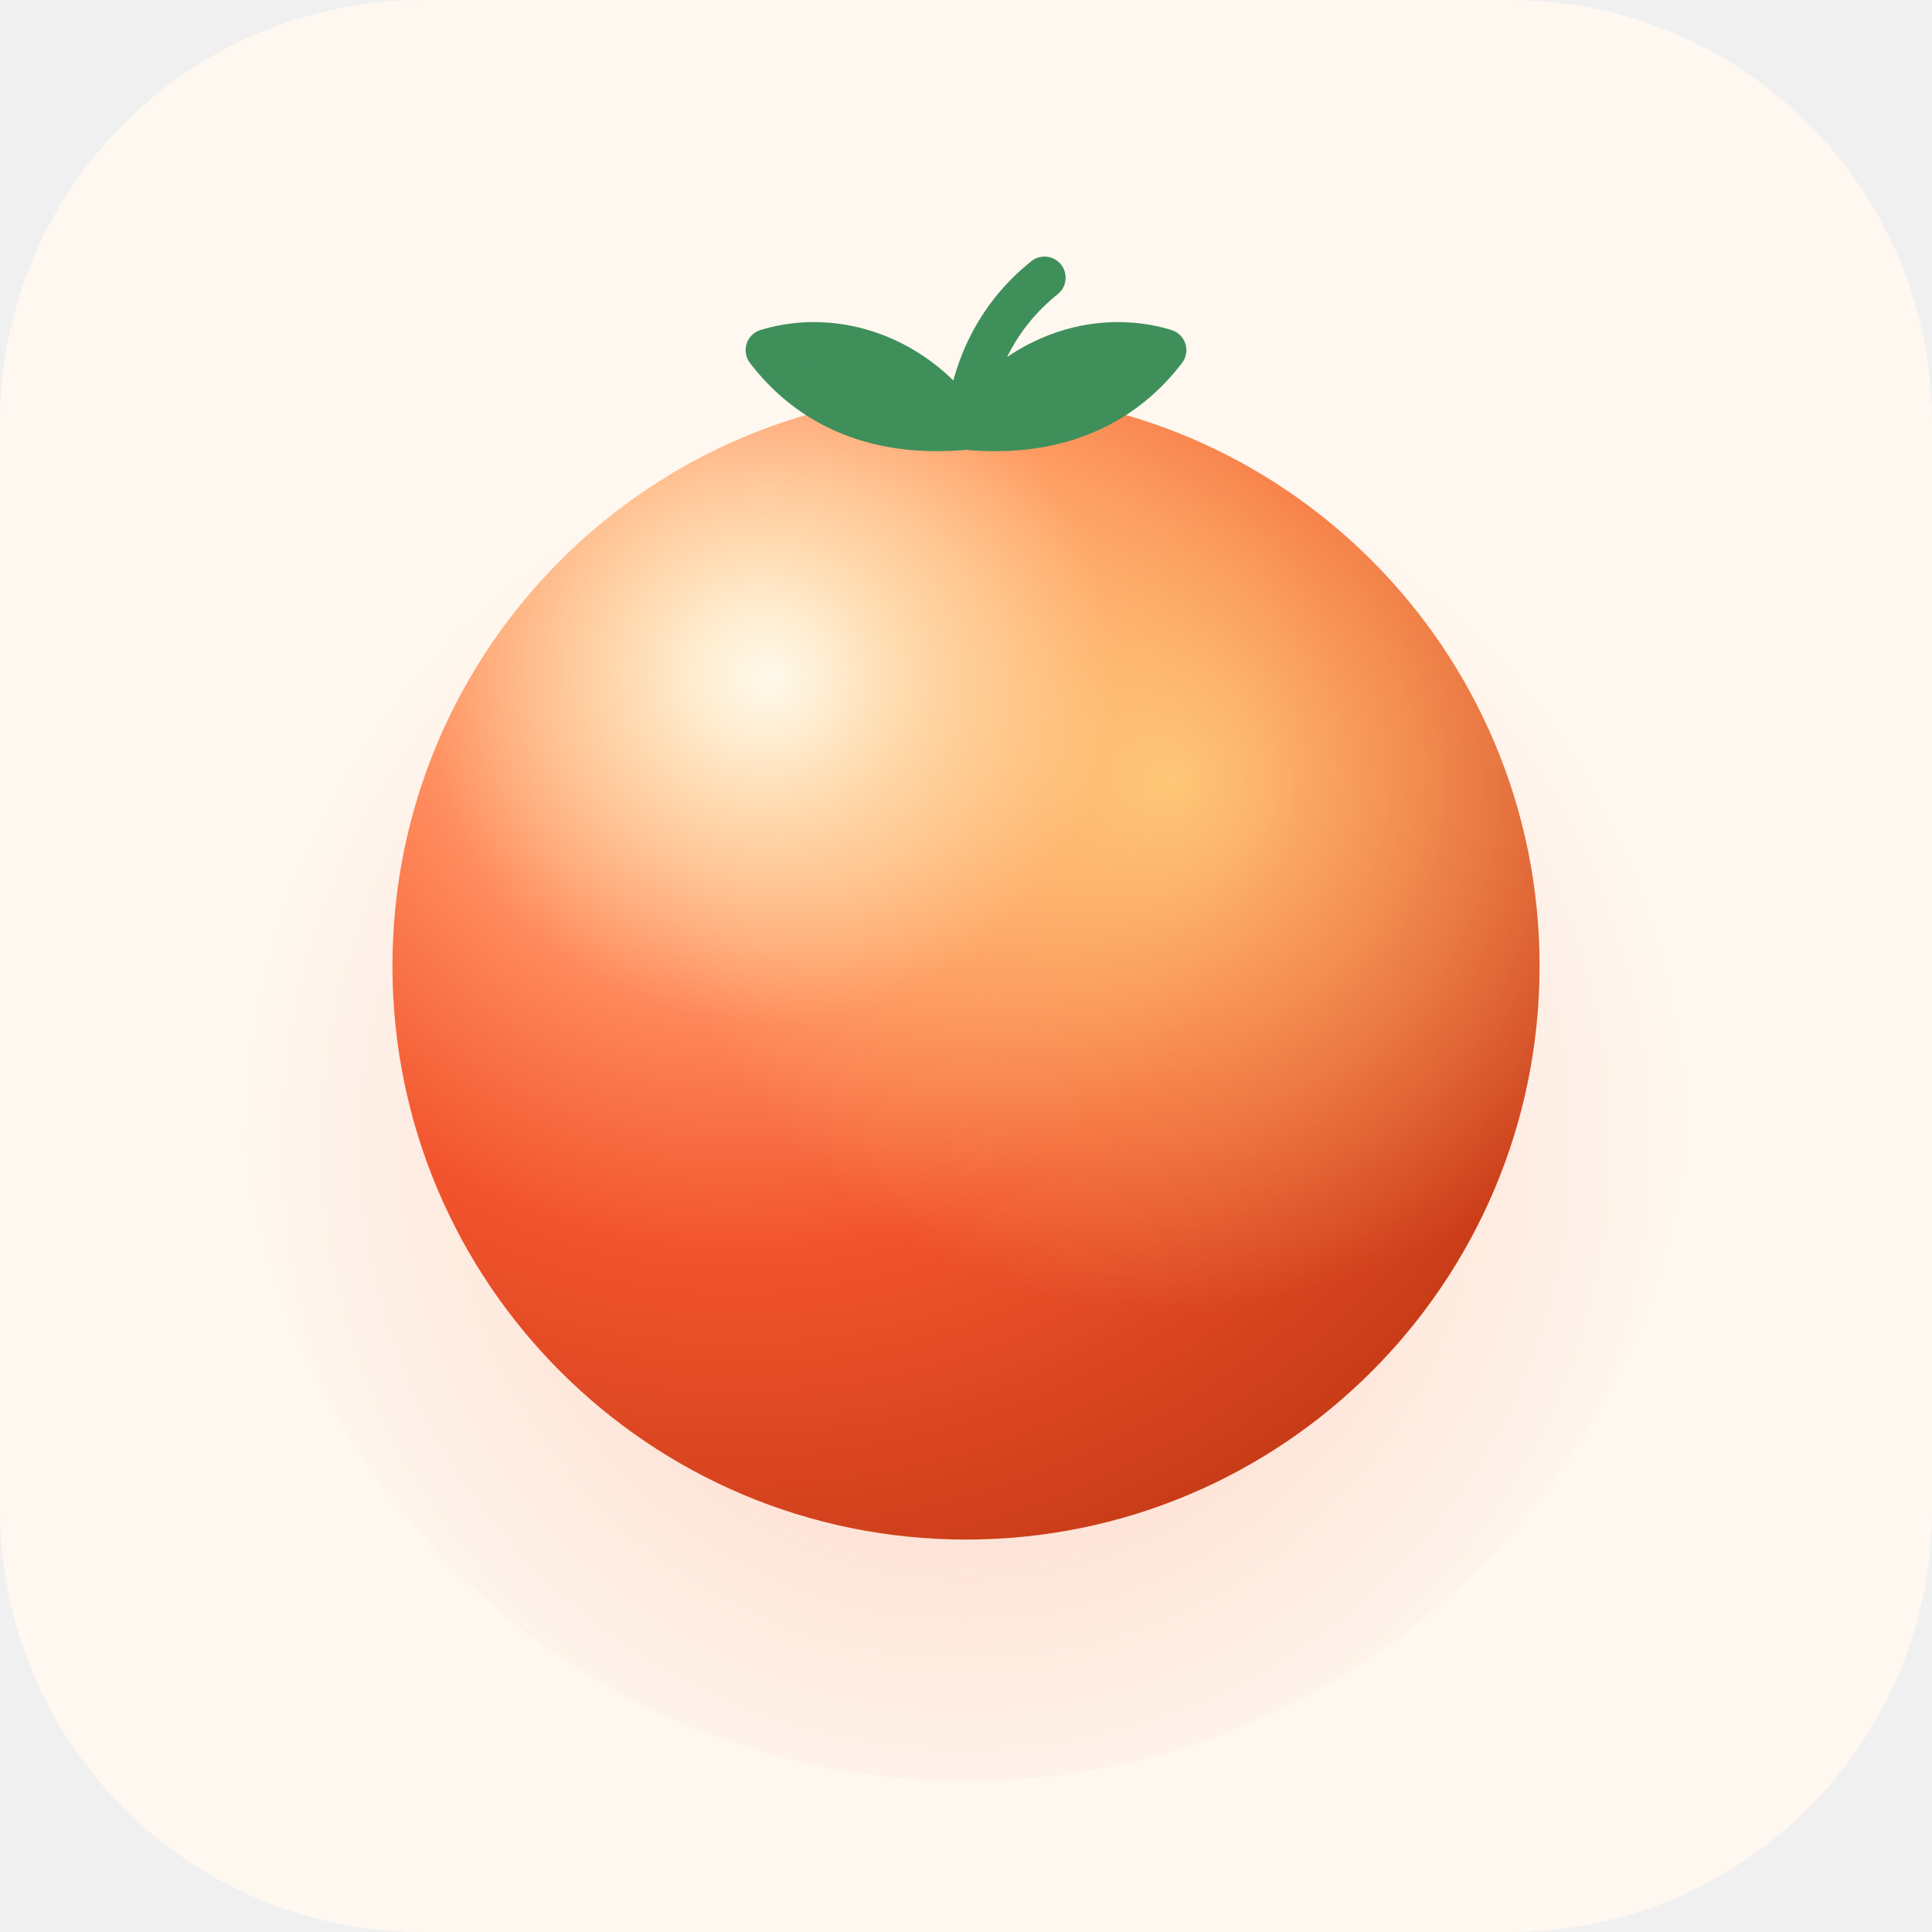
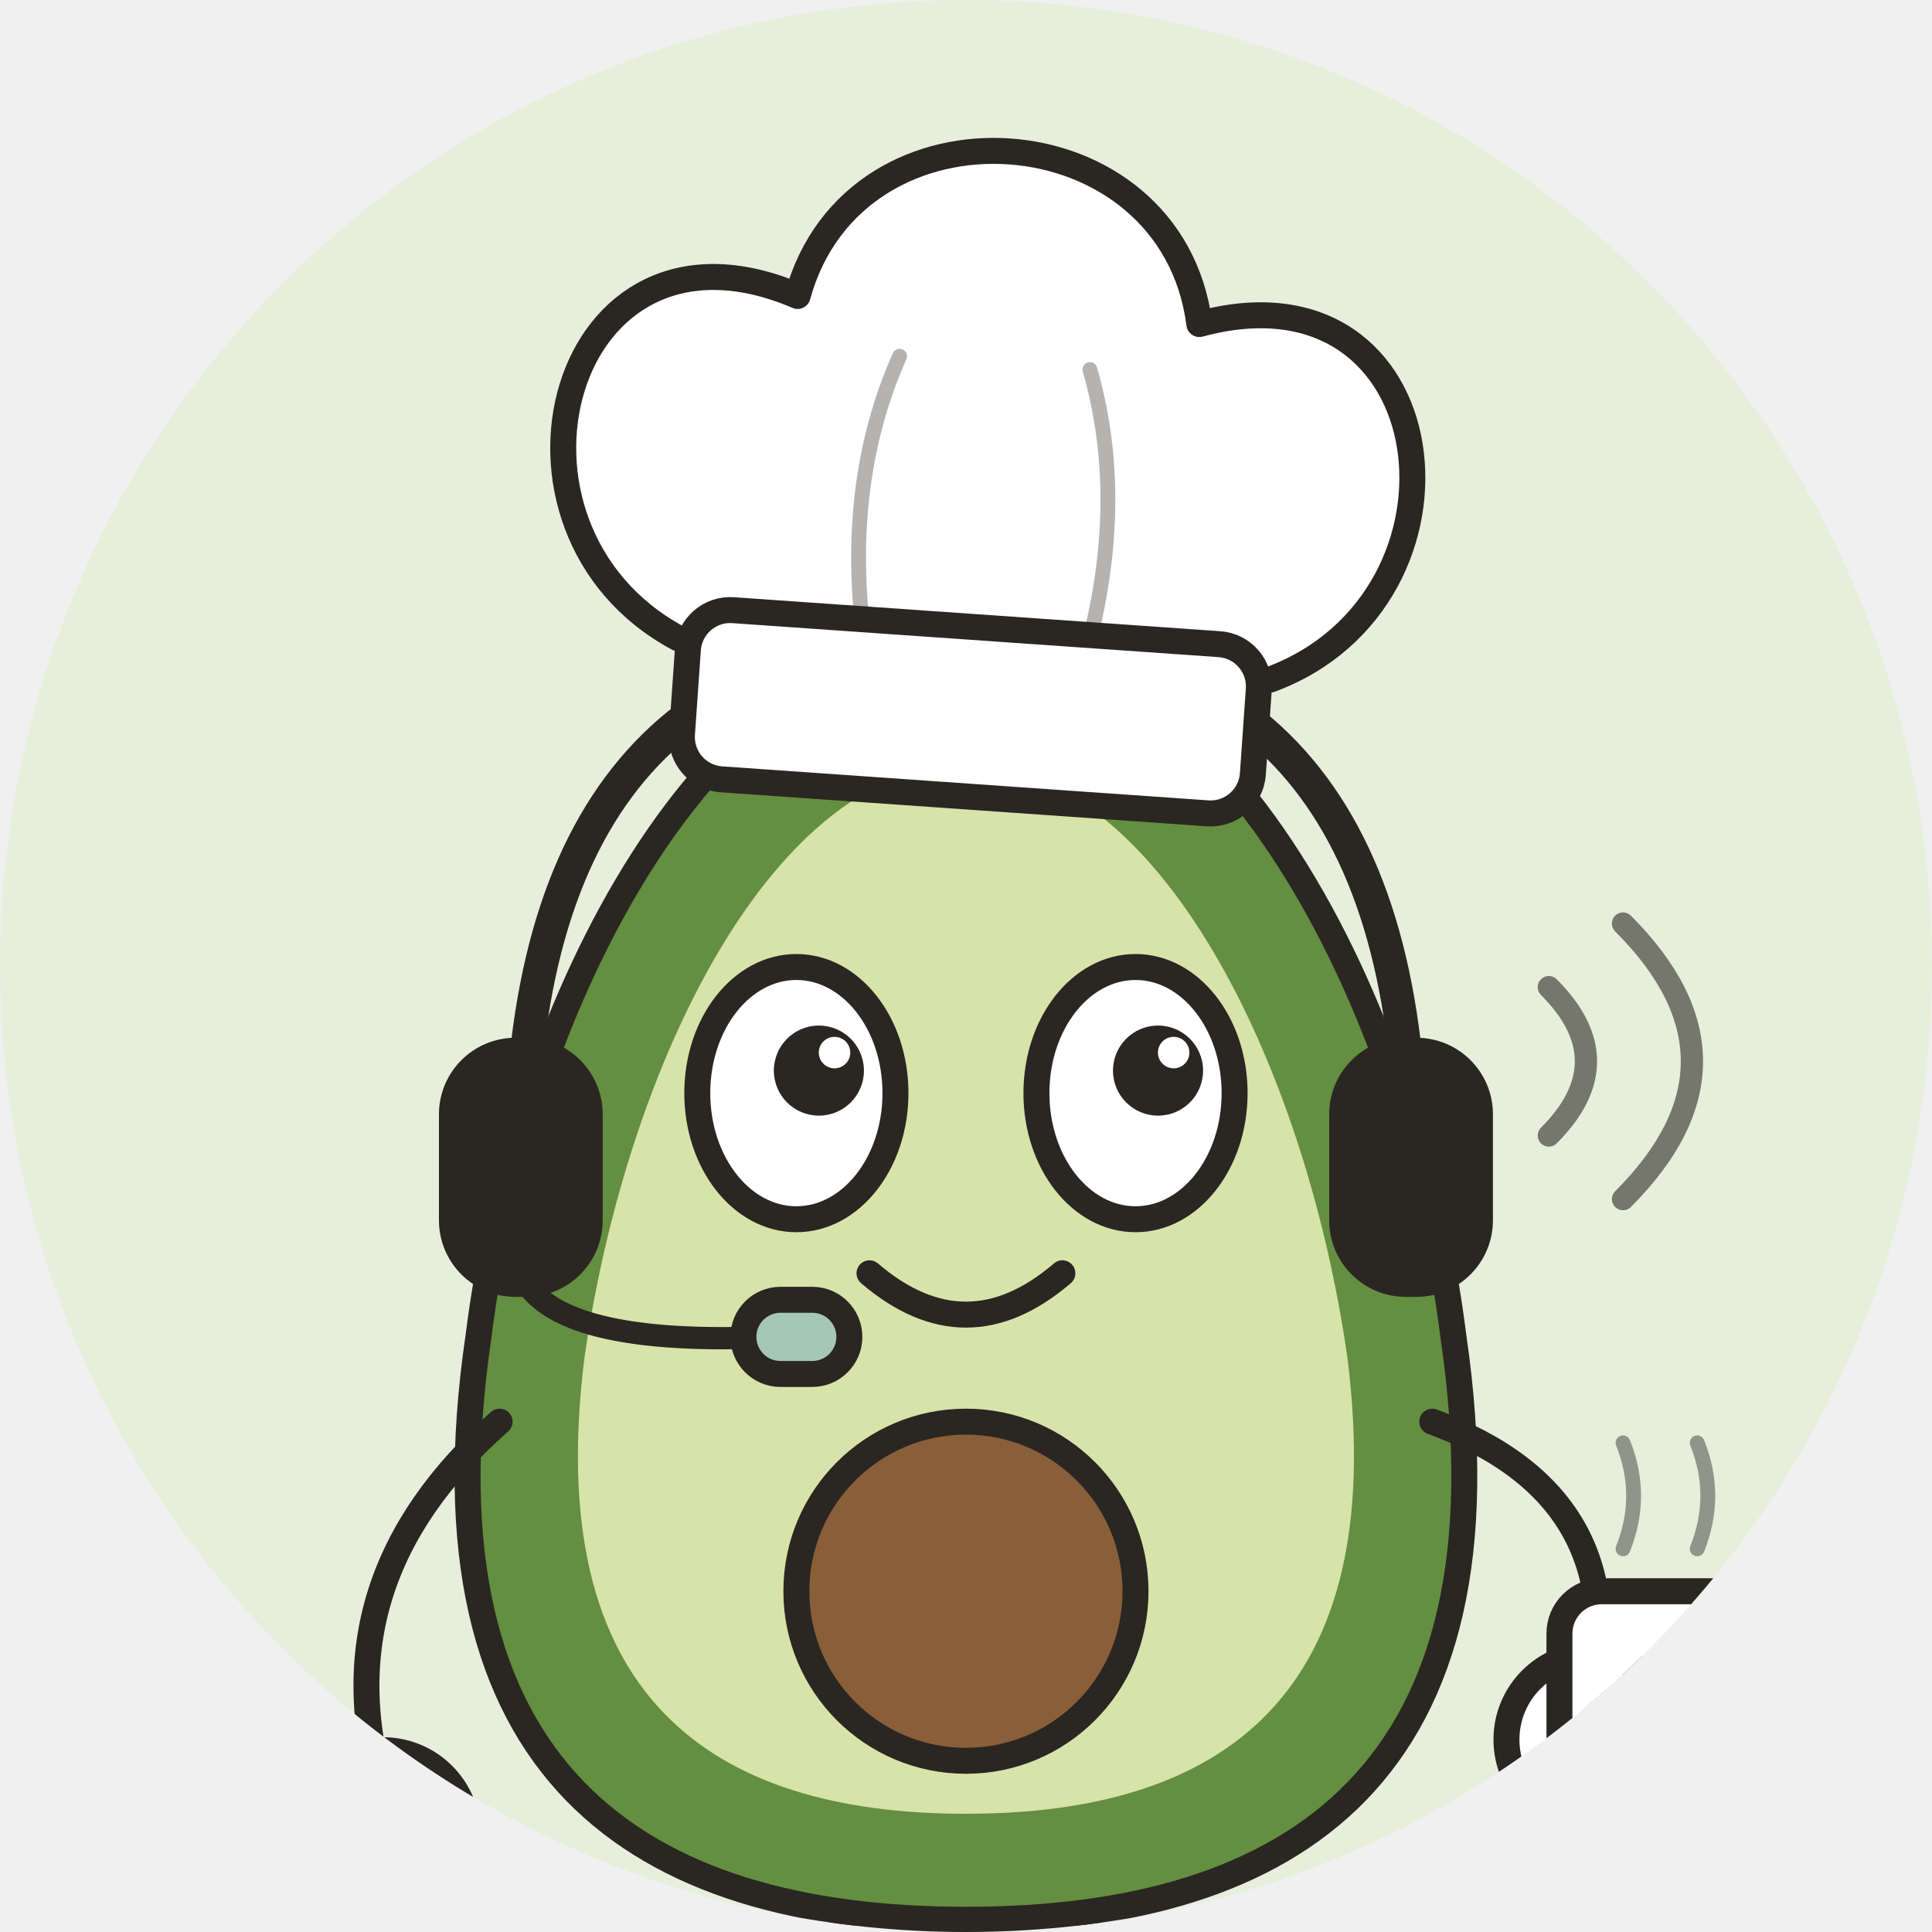
<svg xmlns="http://www.w3.org/2000/svg" viewBox="0 0 64 64" width="64" height="64">
  <defs>
-     <radialGradient id="body" cx="0.3" cy="0.24" r="0.82">
-       <stop offset="0" stop-color="#ffe2b0" />
-       <stop offset="0.16" stop-color="#ffbb84" />
-       <stop offset="0.36" stop-color="#ff8a5c" />
-       <stop offset="0.62" stop-color="#f2542d" />
-       <stop offset="1" stop-color="#c93c18" />
-     </radialGradient>
-     <radialGradient id="warm" cx="0.68" cy="0.34" r="0.46">
-       <stop offset="0" stop-color="#ffd680" stop-opacity="0.85" />
-       <stop offset="1" stop-color="#ffd680" stop-opacity="0" />
-     </radialGradient>
-     <radialGradient id="shine" cx="0.33" cy="0.25" r="0.3">
-       <stop offset="0" stop-color="#fffbf0" stop-opacity="0.95" />
-       <stop offset="0.4" stop-color="#fff0d6" stop-opacity="0.5" />
-       <stop offset="1" stop-color="#ffe6be" stop-opacity="0" />
-     </radialGradient>
-     <radialGradient id="glow" cx="0.5" cy="0.56" r="0.5">
-       <stop offset="0" stop-color="#f2542d" stop-opacity="0.28" />
-       <stop offset="1" stop-color="#f2542d" stop-opacity="0" />
-     </radialGradient>
+     <clipPath id="sous-logo-clip">
+       <circle cx="32" cy="32" r="32" />
+     </clipPath>
  </defs>
-   <rect width="64" height="64" rx="14" fill="#fff8f0" />
-   <circle cx="32" cy="35" r="24" fill="url(#glow)" />
-   <circle cx="32" cy="32" r="19" fill="url(#body)" />
-   <circle cx="32" cy="32" r="19" fill="url(#warm)" />
-   <circle cx="32" cy="32" r="19" fill="url(#shine)" />
-   <path d="M32 14.2c-1.6-2.4-4.3-3.3-6.6-2.6 1.3 1.7 3.4 2.9 6.6 2.6zm0 0c1.6-2.4 4.3-3.3 6.6-2.6-1.3 1.7-3.4 2.9-6.6 2.6zm0 0c.2-2.1 1.1-3.8 2.6-5" fill="#3f8f5b" stroke="#3f8f5b" stroke-width="1.4" stroke-linecap="round" stroke-linejoin="round" />
+   <g clip-path="url(#sous-logo-clip)">
+     <circle cx="32" cy="32" r="32" fill="#E7EFDC" />
+     <svg x="9.45" y="4.034" width="50.652" height="68.943" viewBox="0 0 288.55 392.758" preserveAspectRatio="none" fill="none" overflow="visible">
+       <g id="Group">
+         <path id="Vector" d="M106.45 331.308C103.783 349.975 101.117 365.308 98.45 377.308" stroke="#2A2622" stroke-width="4.9" stroke-linecap="round" stroke-linejoin="round" />
+         <path id="Vector_2" d="M150.45 331.308C153.117 349.975 155.783 365.308 158.45 377.308" stroke="#2A2622" stroke-width="4.9" stroke-linecap="round" stroke-linejoin="round" />
+         <path id="Vector_3" d="M70.45 381.308C83.783 373.308 95.783 373.308 106.45 381.308C95.783 389.308 83.783 391.975 70.45 389.308V381.308Z" fill="#2A2622" stroke="#2A2622" stroke-width="4.9" stroke-linecap="round" stroke-linejoin="round" />
+         <path id="Vector_4" d="M150.45 381.308C162.45 373.308 175.117 373.308 188.45 381.308C176.45 389.308 163.783 391.975 150.45 389.308V381.308Z" fill="#2A2622" stroke="#2A2622" stroke-width="4.9" stroke-linecap="round" stroke-linejoin="round" />
+         <path id="Vector_5" d="M128.45 97.308C176.45 97.308 212.45 165.308 220.45 229.308C232.45 311.308 190.45 339.308 128.45 339.308C66.45 339.308 24.45 311.308 36.45 229.308C44.45 165.308 80.45 97.308 128.45 97.308Z" fill="#648E40" stroke="#2A2622" stroke-width="4.9" stroke-linecap="round" stroke-linejoin="round" />
+         <path id="Vector_6" d="M128.45 121.308C164.45 121.308 192.45 177.308 200.45 233.308C208.45 297.308 176.45 319.308 128.45 319.308C80.45 319.308 48.45 297.308 56.45 233.308C64.45 177.308 92.45 121.308 128.45 121.308Z" fill="#D7E3A9" />
+         <path id="Vector_7" d="M128.45 309.308C146.123 309.308 160.45 294.981 160.45 277.308C160.45 259.635 146.123 245.308 128.45 245.308C110.777 245.308 96.45 259.635 96.45 277.308C96.45 294.981 110.777 309.308 128.45 309.308Z" fill="#895F39" stroke="#2A2622" stroke-width="4.9" stroke-linecap="round" stroke-linejoin="round" />
+         <path id="Vector_8" d="M96.45 207.108C106.778 207.108 115.15 196.453 115.15 183.308C115.15 170.164 106.778 159.508 96.45 159.508C86.122 159.508 77.75 170.164 77.75 183.308C77.75 196.453 86.122 207.108 96.45 207.108Z" fill="white" stroke="#2A2622" stroke-width="4.9" stroke-linecap="round" stroke-linejoin="round" />
+         <path id="Vector_9" d="M160.45 207.108C170.778 207.108 179.15 196.453 179.15 183.308C179.15 170.164 170.778 159.508 160.45 159.508C150.122 159.508 141.75 170.164 141.75 183.308C141.75 196.453 150.122 207.108 160.45 207.108Z" fill="white" stroke="#2A2622" stroke-width="4.9" stroke-linecap="round" stroke-linejoin="round" />
+         <path id="Vector_10" d="M100.7 187.558C105.394 187.558 109.2 183.753 109.2 179.058C109.2 174.364 105.394 170.558 100.7 170.558C96.006 170.558 92.2 174.364 92.2 179.058C92.2 183.753 96.006 187.558 100.7 187.558Z" fill="#2A2622" />
+         <path id="Vector_11" d="M103.65 178.628C105.29 178.628 106.62 177.299 106.62 175.658C106.62 174.018 105.29 172.688 103.65 172.688C102.01 172.688 100.68 174.018 100.68 175.658C100.68 177.299 102.01 178.628 103.65 178.628Z" fill="white" />
+         <path id="Vector_12" d="M164.7 187.558C169.394 187.558 173.2 183.753 173.2 179.058C173.2 174.364 169.394 170.558 164.7 170.558C160.006 170.558 156.2 174.364 156.2 179.058C156.2 183.753 160.006 187.558 164.7 187.558Z" fill="#2A2622" />
+         <path id="Vector_13" d="M167.65 178.628C169.29 178.628 170.62 177.299 170.62 175.658C170.62 174.018 169.29 172.688 167.65 172.688C166.01 172.688 164.68 174.018 164.68 175.658C164.68 177.299 166.01 178.628 167.65 178.628Z" fill="white" />
+         <path id="Vector_14" d="M110.25 217.308C122.383 227.708 134.517 227.708 146.65 217.308" stroke="#2A2622" stroke-width="4.9" stroke-linecap="round" stroke-linejoin="round" />
+         <path id="Vector_15" d="M44.45 197.308C44.45 130.642 72.45 97.308 128.45 97.308C184.45 97.308 212.45 130.642 212.45 197.308" stroke="#2A2622" stroke-width="6.3" stroke-linecap="round" stroke-linejoin="round" />
+         <path id="Vector_16" d="M45.45 175.308H43.45C36.823 175.308 31.45 180.681 31.45 187.308V207.308C31.45 213.936 36.823 219.308 43.45 219.308H45.45C52.077 219.308 57.45 213.936 57.45 207.308V187.308C57.45 180.681 52.077 175.308 45.45 175.308Z" fill="#2A2622" stroke="#2A2622" stroke-width="4.9" stroke-linecap="round" stroke-linejoin="round" />
+         <path id="Vector_17" d="M213.45 175.308H211.45C204.823 175.308 199.45 180.681 199.45 187.308V207.308C199.45 213.936 204.823 219.308 211.45 219.308H213.45C220.077 219.308 225.45 213.936 225.45 207.308V187.308C225.45 180.681 220.077 175.308 213.45 175.308Z" fill="#2A2622" stroke="#2A2622" stroke-width="4.9" stroke-linecap="round" stroke-linejoin="round" />
+         <path id="Vector_18" d="M44.45 217.308C48.45 226.642 64.45 230.642 92.45 229.308" stroke="#2A2622" stroke-width="4.2" stroke-linecap="round" stroke-linejoin="round" />
+         <path id="Vector_19" d="M99.45 222.308H93.45C89.584 222.308 86.45 225.442 86.45 229.308C86.45 233.174 89.584 236.308 93.45 236.308H99.45C103.316 236.308 106.45 233.174 106.45 229.308C106.45 225.442 103.316 222.308 99.45 222.308Z" fill="#A5C7B4" stroke="#2A2622" stroke-width="4.9" stroke-linecap="round" stroke-linejoin="round" />
+         <g id="Group_2">
+           <path id="Vector_20" d="M74.121 97.456C35.474 76.709 51.909 13.702 96.681 32.872C107.452 -6.473 167.306 -2.287 172.496 38.173C219.5 25.421 227.006 90.102 185.848 105.268L74.121 97.456Z" fill="white" stroke="#2A2622" stroke-width="4.9" stroke-linecap="round" stroke-linejoin="round" />
+           <path id="Vector_21" d="M108.596 91.847C107.145 74.37 109.591 58.502 115.935 44.243M152.489 94.916C156.358 77.811 156.144 61.757 151.847 46.754" stroke="#2A2622" stroke-opacity="0.35" stroke-width="2.8" stroke-linecap="round" stroke-linejoin="round" />
+           <path id="Vector_22" d="M176.291 98.585L84.515 92.168C80.108 91.86 76.285 95.183 75.977 99.59L74.861 115.551C74.552 119.959 77.876 123.782 82.283 124.09L174.059 130.507C178.466 130.816 182.289 127.493 182.597 123.085L183.714 107.124C184.022 102.716 180.699 98.894 176.291 98.585Z" fill="white" stroke="#2A2622" stroke-width="4.9" stroke-linecap="round" stroke-linejoin="round" />
+         </g>
+         <path id="Vector_23" d="M40.45 245.308C17.783 265.308 10.45 288.642 18.45 315.308" stroke="#2A2622" stroke-width="4.9" stroke-linecap="round" stroke-linejoin="round" />
+         <path id="Vector_24" d="M18.45 339.308C27.287 339.308 34.45 332.145 34.45 323.308C34.45 314.472 27.287 307.308 18.45 307.308C9.613 307.308 2.45 314.472 2.45 323.308C2.45 332.145 9.613 339.308 18.45 339.308Z" fill="white" stroke="#2A2622" stroke-width="4.9" stroke-linecap="round" stroke-linejoin="round" />
+         <path id="Vector_25" d="M216.45 245.308C241.783 254.642 251.783 271.975 246.45 297.308" stroke="#2A2622" stroke-width="4.9" stroke-linecap="round" stroke-linejoin="round" />
+         <path id="Vector_26" d="M246.45 321.308C255.287 321.308 262.45 314.145 262.45 305.308C262.45 296.472 255.287 289.308 246.45 289.308C237.613 289.308 230.45 296.472 230.45 305.308C230.45 314.145 237.613 321.308 246.45 321.308Z" fill="white" stroke="#2A2622" stroke-width="4.9" stroke-linecap="round" stroke-linejoin="round" />
+         <path id="Vector_27" d="M270.45 277.308H248.45C244.032 277.308 240.45 280.89 240.45 285.308V307.308C240.45 311.727 244.032 315.308 248.45 315.308H270.45C274.868 315.308 278.45 311.727 278.45 307.308V285.308C278.45 280.89 274.868 277.308 270.45 277.308Z" fill="white" stroke="#2A2622" stroke-width="4.9" stroke-linecap="round" stroke-linejoin="round" />
+         <path id="Vector_28" d="M278.45 287.308C289.117 292.642 289.117 298.642 278.45 305.308" stroke="#2A2622" stroke-width="4.2" stroke-linecap="round" stroke-linejoin="round" />
+         <path id="Vector_29" d="M252.45 269.308C255.117 262.642 255.117 255.975 252.45 249.308M266.45 269.308C269.117 262.642 269.117 255.975 266.45 249.308" stroke="#2A2622" stroke-opacity="0.45" stroke-width="2.8" stroke-linecap="round" stroke-linejoin="round" />
+         <path id="Vector_30" d="M238.45 163.308C247.783 172.642 247.783 181.975 238.45 191.308M252.45 151.308C269.783 168.642 269.783 185.975 252.45 203.308" stroke="#2A2622" stroke-opacity="0.6" stroke-width="4.2" stroke-linecap="round" stroke-linejoin="round" />
+       </g>
+     </svg>
+   </g>
</svg>
